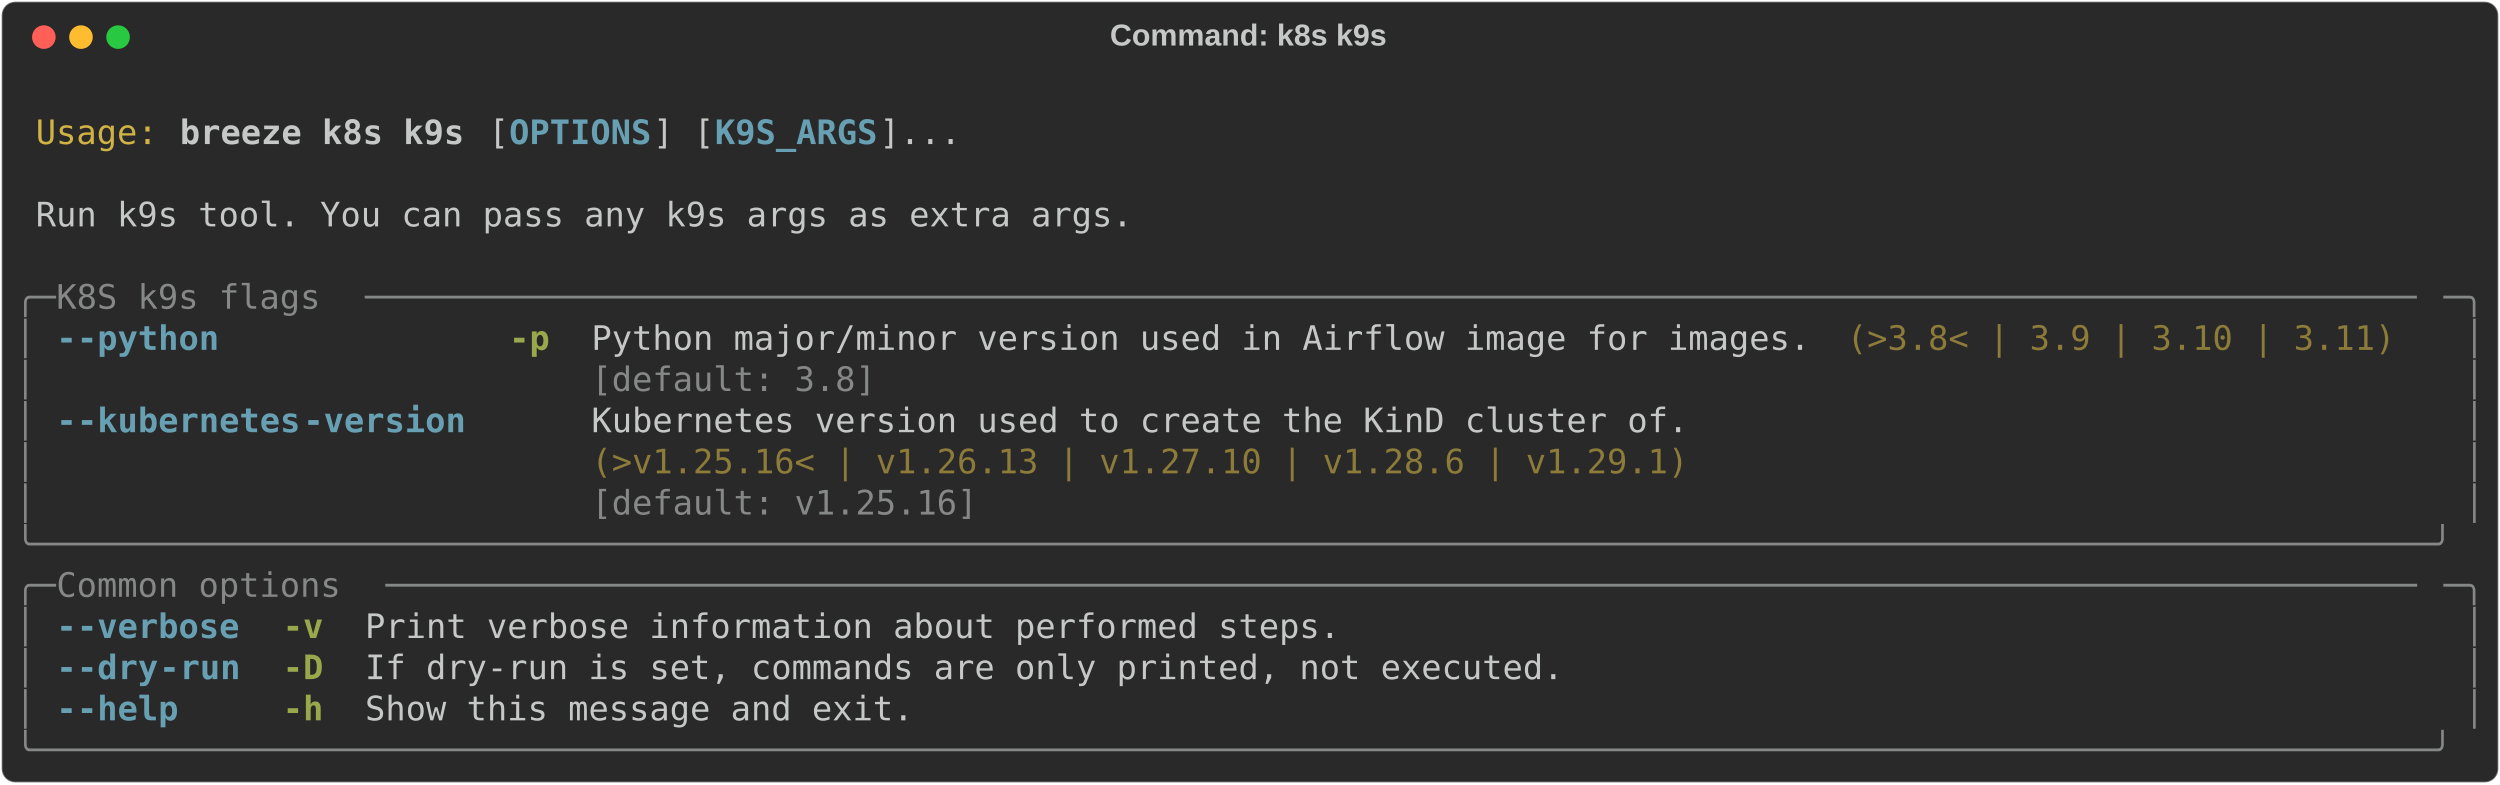
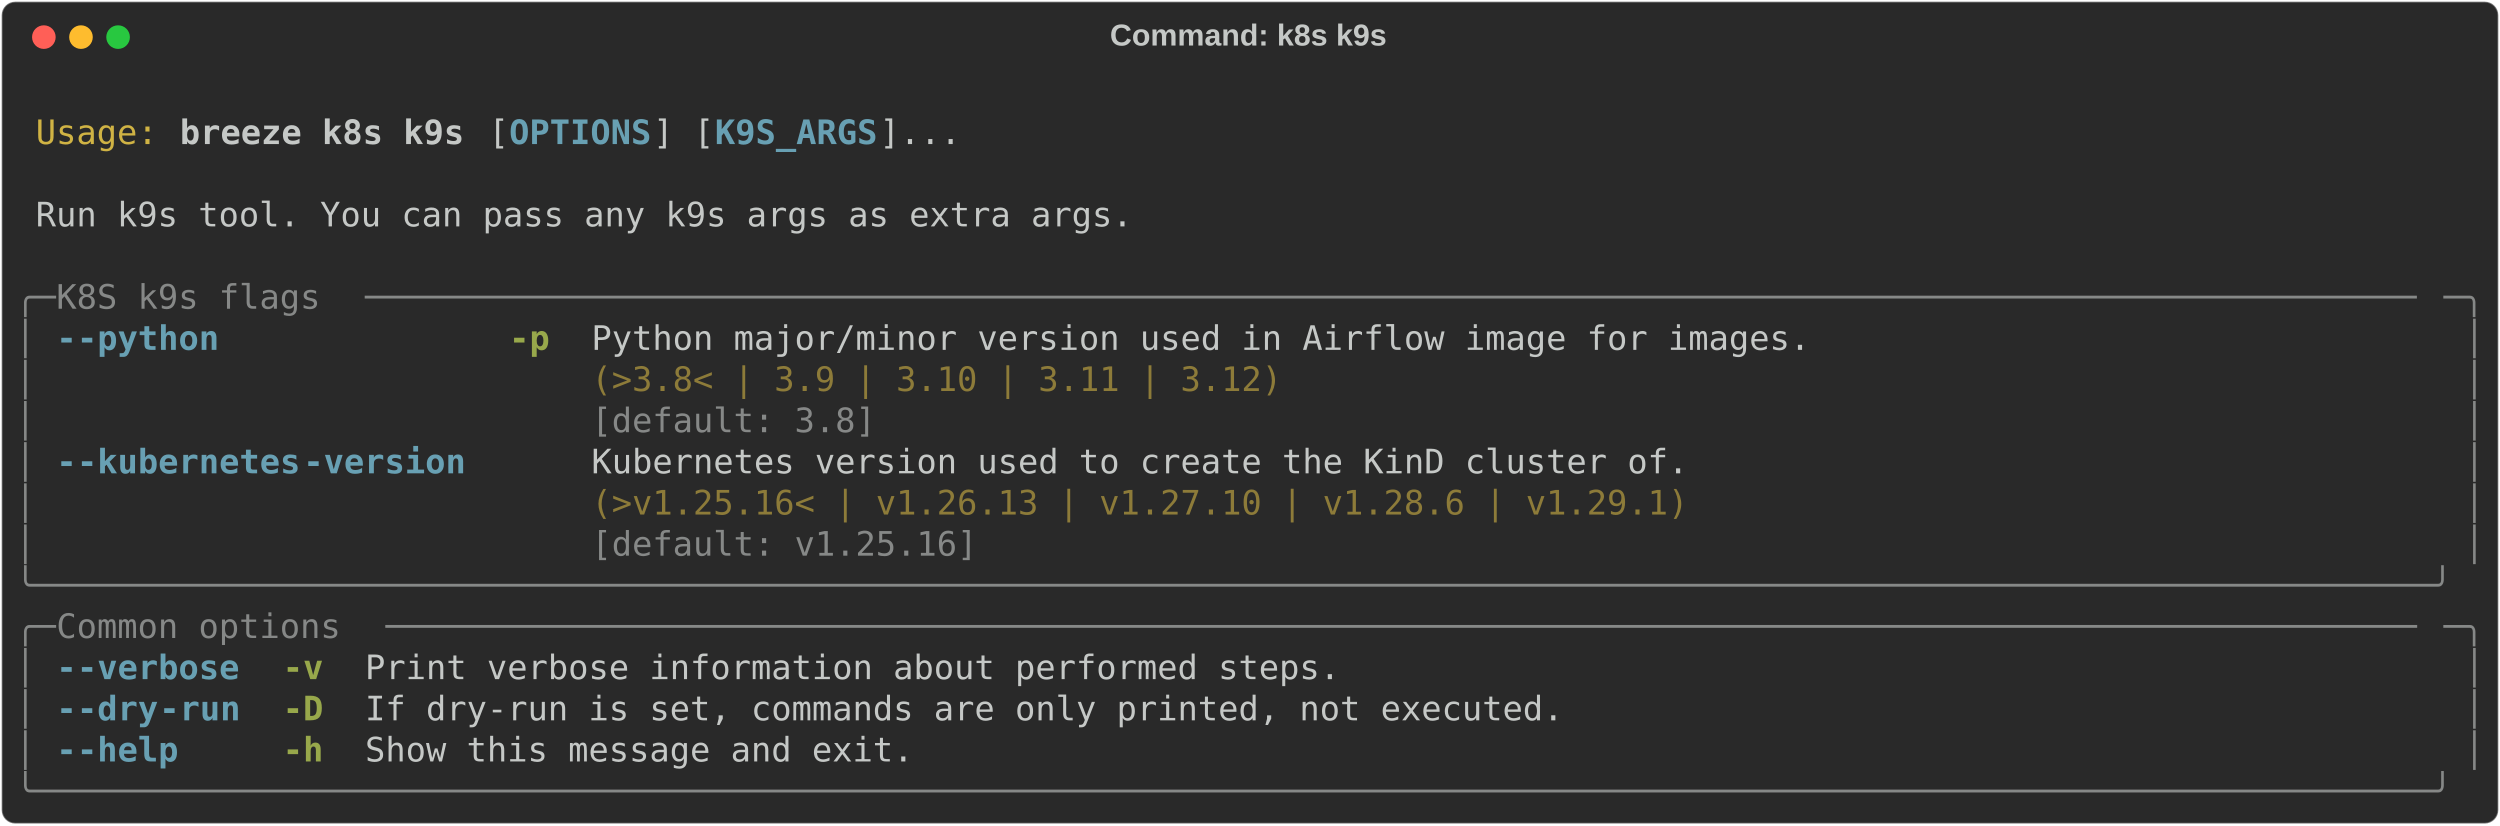
- <svg xmlns="http://www.w3.org/2000/svg" class="rich-terminal" viewBox="0 0 1482 464.8">
+ <svg xmlns="http://www.w3.org/2000/svg" class="rich-terminal" viewBox="0 0 1482 489.2">
  <style>

    @font-face {
        font-family: "Fira Code";
        src: local("FiraCode-Regular"),
                url("https://cdnjs.cloudflare.com/ajax/libs/firacode/6.2.0/woff2/FiraCode-Regular.woff2") format("woff2"),
                url("https://cdnjs.cloudflare.com/ajax/libs/firacode/6.2.0/woff/FiraCode-Regular.woff") format("woff");
        font-style: normal;
        font-weight: 400;
    }
    @font-face {
        font-family: "Fira Code";
        src: local("FiraCode-Bold"),
                url("https://cdnjs.cloudflare.com/ajax/libs/firacode/6.2.0/woff2/FiraCode-Bold.woff2") format("woff2"),
                url("https://cdnjs.cloudflare.com/ajax/libs/firacode/6.2.0/woff/FiraCode-Bold.woff") format("woff");
        font-style: bold;
        font-weight: 700;
    }

    .breeze-k8s-k9s-matrix {
        font-family: Fira Code, monospace;
        font-size: 20px;
        line-height: 24.4px;
        font-variant-east-asian: full-width;
    }

    .breeze-k8s-k9s-title {
        font-size: 18px;
        font-weight: bold;
        font-family: arial;
    }

    .breeze-k8s-k9s-r1 { fill: #c5c8c6 }
.breeze-k8s-k9s-r2 { fill: #d0b344 }
.breeze-k8s-k9s-r3 { fill: #c5c8c6;font-weight: bold }
.breeze-k8s-k9s-r4 { fill: #68a0b3;font-weight: bold }
.breeze-k8s-k9s-r5 { fill: #868887 }
.breeze-k8s-k9s-r6 { fill: #98a84b;font-weight: bold }
.breeze-k8s-k9s-r7 { fill: #8d7b39 }
    </style>
  <defs>
    <clipPath id="breeze-k8s-k9s-clip-terminal">
-       <rect x="0" y="0" width="1463.0" height="413.8" />
+       <rect x="0" y="0" width="1463.0" height="438.2" />
    </clipPath>
    <clipPath id="breeze-k8s-k9s-line-0">
      <rect x="0" y="1.5" width="1464" height="24.65" />
    </clipPath>
    <clipPath id="breeze-k8s-k9s-line-1">
      <rect x="0" y="25.9" width="1464" height="24.65" />
    </clipPath>
    <clipPath id="breeze-k8s-k9s-line-2">
      <rect x="0" y="50.3" width="1464" height="24.65" />
    </clipPath>
    <clipPath id="breeze-k8s-k9s-line-3">
      <rect x="0" y="74.7" width="1464" height="24.65" />
    </clipPath>
    <clipPath id="breeze-k8s-k9s-line-4">
      <rect x="0" y="99.1" width="1464" height="24.65" />
    </clipPath>
    <clipPath id="breeze-k8s-k9s-line-5">
      <rect x="0" y="123.5" width="1464" height="24.65" />
    </clipPath>
    <clipPath id="breeze-k8s-k9s-line-6">
      <rect x="0" y="147.9" width="1464" height="24.65" />
    </clipPath>
    <clipPath id="breeze-k8s-k9s-line-7">
      <rect x="0" y="172.3" width="1464" height="24.65" />
    </clipPath>
    <clipPath id="breeze-k8s-k9s-line-8">
      <rect x="0" y="196.7" width="1464" height="24.65" />
    </clipPath>
    <clipPath id="breeze-k8s-k9s-line-9">
      <rect x="0" y="221.1" width="1464" height="24.65" />
    </clipPath>
    <clipPath id="breeze-k8s-k9s-line-10">
      <rect x="0" y="245.5" width="1464" height="24.65" />
    </clipPath>
    <clipPath id="breeze-k8s-k9s-line-11">
      <rect x="0" y="269.9" width="1464" height="24.65" />
    </clipPath>
    <clipPath id="breeze-k8s-k9s-line-12">
      <rect x="0" y="294.3" width="1464" height="24.65" />
    </clipPath>
    <clipPath id="breeze-k8s-k9s-line-13">
      <rect x="0" y="318.7" width="1464" height="24.65" />
    </clipPath>
    <clipPath id="breeze-k8s-k9s-line-14">
      <rect x="0" y="343.1" width="1464" height="24.65" />
    </clipPath>
    <clipPath id="breeze-k8s-k9s-line-15">
      <rect x="0" y="367.5" width="1464" height="24.65" />
    </clipPath>
+     <clipPath id="breeze-k8s-k9s-line-16">
+       <rect x="0" y="391.9" width="1464" height="24.65" />
+     </clipPath>
  </defs>
-   <rect fill="#292929" stroke="rgba(255,255,255,0.35)" stroke-width="1" x="1" y="1" width="1480" height="462.8" rx="8" />
+   <rect fill="#292929" stroke="rgba(255,255,255,0.35)" stroke-width="1" x="1" y="1" width="1480" height="487.2" rx="8" />
  <text class="breeze-k8s-k9s-title" fill="#c5c8c6" text-anchor="middle" x="740" y="27">Command: k8s k9s</text>
  <g transform="translate(26,22)">
    <circle cx="0" cy="0" r="7" fill="#ff5f57" />
    <circle cx="22" cy="0" r="7" fill="#febc2e" />
    <circle cx="44" cy="0" r="7" fill="#28c840" />
  </g>
  <g transform="translate(9, 41)" clip-path="url(#breeze-k8s-k9s-clip-terminal)">
    <g class="breeze-k8s-k9s-matrix">
      <text class="breeze-k8s-k9s-r1" x="1464" y="20" textLength="12.2" clip-path="url(#breeze-k8s-k9s-line-0)">
</text>
      <text class="breeze-k8s-k9s-r2" x="12.2" y="44.4" textLength="73.2" clip-path="url(#breeze-k8s-k9s-line-1)">Usage:</text>
      <text class="breeze-k8s-k9s-r3" x="97.6" y="44.4" textLength="170.8" clip-path="url(#breeze-k8s-k9s-line-1)">breeze k8s k9s</text>
      <text class="breeze-k8s-k9s-r1" x="280.6" y="44.4" textLength="12.2" clip-path="url(#breeze-k8s-k9s-line-1)">[</text>
      <text class="breeze-k8s-k9s-r4" x="292.8" y="44.4" textLength="85.4" clip-path="url(#breeze-k8s-k9s-line-1)">OPTIONS</text>
      <text class="breeze-k8s-k9s-r1" x="378.2" y="44.4" textLength="36.6" clip-path="url(#breeze-k8s-k9s-line-1)">] [</text>
      <text class="breeze-k8s-k9s-r4" x="414.8" y="44.4" textLength="97.6" clip-path="url(#breeze-k8s-k9s-line-1)">K9S_ARGS</text>
      <text class="breeze-k8s-k9s-r1" x="512.4" y="44.4" textLength="48.8" clip-path="url(#breeze-k8s-k9s-line-1)">]...</text>
      <text class="breeze-k8s-k9s-r1" x="1464" y="44.4" textLength="12.2" clip-path="url(#breeze-k8s-k9s-line-1)">
</text>
      <text class="breeze-k8s-k9s-r1" x="1464" y="68.8" textLength="12.2" clip-path="url(#breeze-k8s-k9s-line-2)">
</text>
      <text class="breeze-k8s-k9s-r1" x="12.2" y="93.2" textLength="658.8" clip-path="url(#breeze-k8s-k9s-line-3)">Run k9s tool. You can pass any k9s args as extra args.</text>
      <text class="breeze-k8s-k9s-r1" x="1464" y="93.2" textLength="12.2" clip-path="url(#breeze-k8s-k9s-line-3)">
</text>
      <text class="breeze-k8s-k9s-r1" x="1464" y="117.6" textLength="12.2" clip-path="url(#breeze-k8s-k9s-line-4)">
</text>
      <text class="breeze-k8s-k9s-r5" x="0" y="142" textLength="24.4" clip-path="url(#breeze-k8s-k9s-line-5)">╭─</text>
      <text class="breeze-k8s-k9s-r5" x="24.4" y="142" textLength="183" clip-path="url(#breeze-k8s-k9s-line-5)"> K8S k9s flags </text>
      <text class="breeze-k8s-k9s-r5" x="207.4" y="142" textLength="1232.2" clip-path="url(#breeze-k8s-k9s-line-5)">─────────────────────────────────────────────────────────────────────────────────────────────────────</text>
      <text class="breeze-k8s-k9s-r5" x="1439.6" y="142" textLength="24.4" clip-path="url(#breeze-k8s-k9s-line-5)">─╮</text>
      <text class="breeze-k8s-k9s-r1" x="1464" y="142" textLength="12.2" clip-path="url(#breeze-k8s-k9s-line-5)">
</text>
      <text class="breeze-k8s-k9s-r5" x="0" y="166.4" textLength="12.2" clip-path="url(#breeze-k8s-k9s-line-6)">│</text>
      <text class="breeze-k8s-k9s-r4" x="24.4" y="166.4" textLength="12.2" clip-path="url(#breeze-k8s-k9s-line-6)">-</text>
      <text class="breeze-k8s-k9s-r4" x="36.6" y="166.4" textLength="85.4" clip-path="url(#breeze-k8s-k9s-line-6)">-python</text>
      <text class="breeze-k8s-k9s-r6" x="292.8" y="166.4" textLength="24.4" clip-path="url(#breeze-k8s-k9s-line-6)">-p</text>
      <text class="breeze-k8s-k9s-r1" x="341.6" y="166.4" textLength="732" clip-path="url(#breeze-k8s-k9s-line-6)">Python major/minor version used in Airflow image for images.</text>
-       <text class="breeze-k8s-k9s-r7" x="1085.8" y="166.4" textLength="329.4" clip-path="url(#breeze-k8s-k9s-line-6)">(&gt;3.8&lt; | 3.9 | 3.10 | 3.11)</text>
      <text class="breeze-k8s-k9s-r5" x="1451.8" y="166.4" textLength="12.2" clip-path="url(#breeze-k8s-k9s-line-6)">│</text>
      <text class="breeze-k8s-k9s-r1" x="1464" y="166.4" textLength="12.2" clip-path="url(#breeze-k8s-k9s-line-6)">
</text>
      <text class="breeze-k8s-k9s-r5" x="0" y="190.8" textLength="12.2" clip-path="url(#breeze-k8s-k9s-line-7)">│</text>
-       <text class="breeze-k8s-k9s-r5" x="341.6" y="190.8" textLength="732" clip-path="url(#breeze-k8s-k9s-line-7)">[default: 3.8]                                              </text>
+       <text class="breeze-k8s-k9s-r7" x="341.6" y="190.8" textLength="732" clip-path="url(#breeze-k8s-k9s-line-7)">(&gt;3.8&lt; | 3.9 | 3.10 | 3.11 | 3.12)                          </text>
      <text class="breeze-k8s-k9s-r5" x="1451.8" y="190.8" textLength="12.2" clip-path="url(#breeze-k8s-k9s-line-7)">│</text>
      <text class="breeze-k8s-k9s-r1" x="1464" y="190.8" textLength="12.2" clip-path="url(#breeze-k8s-k9s-line-7)">
</text>
      <text class="breeze-k8s-k9s-r5" x="0" y="215.2" textLength="12.2" clip-path="url(#breeze-k8s-k9s-line-8)">│</text>
-       <text class="breeze-k8s-k9s-r4" x="24.4" y="215.2" textLength="12.2" clip-path="url(#breeze-k8s-k9s-line-8)">-</text>
-       <text class="breeze-k8s-k9s-r4" x="36.6" y="215.2" textLength="134.2" clip-path="url(#breeze-k8s-k9s-line-8)">-kubernetes</text>
-       <text class="breeze-k8s-k9s-r4" x="170.8" y="215.2" textLength="97.6" clip-path="url(#breeze-k8s-k9s-line-8)">-version</text>
-       <text class="breeze-k8s-k9s-r1" x="341.6" y="215.2" textLength="658.8" clip-path="url(#breeze-k8s-k9s-line-8)">Kubernetes version used to create the KinD cluster of.</text>
+       <text class="breeze-k8s-k9s-r5" x="341.6" y="215.2" textLength="732" clip-path="url(#breeze-k8s-k9s-line-8)">[default: 3.8]                                              </text>
      <text class="breeze-k8s-k9s-r5" x="1451.8" y="215.2" textLength="12.2" clip-path="url(#breeze-k8s-k9s-line-8)">│</text>
      <text class="breeze-k8s-k9s-r1" x="1464" y="215.2" textLength="12.2" clip-path="url(#breeze-k8s-k9s-line-8)">
</text>
      <text class="breeze-k8s-k9s-r5" x="0" y="239.6" textLength="12.2" clip-path="url(#breeze-k8s-k9s-line-9)">│</text>
-       <text class="breeze-k8s-k9s-r7" x="341.6" y="239.6" textLength="658.8" clip-path="url(#breeze-k8s-k9s-line-9)">(&gt;v1.25.16&lt; | v1.26.13 | v1.27.10 | v1.28.6 | v1.29.1)</text>
+       <text class="breeze-k8s-k9s-r4" x="24.4" y="239.6" textLength="12.2" clip-path="url(#breeze-k8s-k9s-line-9)">-</text>
+       <text class="breeze-k8s-k9s-r4" x="36.6" y="239.6" textLength="134.2" clip-path="url(#breeze-k8s-k9s-line-9)">-kubernetes</text>
+       <text class="breeze-k8s-k9s-r4" x="170.8" y="239.6" textLength="97.6" clip-path="url(#breeze-k8s-k9s-line-9)">-version</text>
+       <text class="breeze-k8s-k9s-r1" x="341.6" y="239.6" textLength="658.8" clip-path="url(#breeze-k8s-k9s-line-9)">Kubernetes version used to create the KinD cluster of.</text>
      <text class="breeze-k8s-k9s-r5" x="1451.8" y="239.6" textLength="12.2" clip-path="url(#breeze-k8s-k9s-line-9)">│</text>
      <text class="breeze-k8s-k9s-r1" x="1464" y="239.6" textLength="12.2" clip-path="url(#breeze-k8s-k9s-line-9)">
</text>
      <text class="breeze-k8s-k9s-r5" x="0" y="264" textLength="12.2" clip-path="url(#breeze-k8s-k9s-line-10)">│</text>
-       <text class="breeze-k8s-k9s-r5" x="341.6" y="264" textLength="658.8" clip-path="url(#breeze-k8s-k9s-line-10)">[default: v1.25.16]                                   </text>
+       <text class="breeze-k8s-k9s-r7" x="341.6" y="264" textLength="658.8" clip-path="url(#breeze-k8s-k9s-line-10)">(&gt;v1.25.16&lt; | v1.26.13 | v1.27.10 | v1.28.6 | v1.29.1)</text>
      <text class="breeze-k8s-k9s-r5" x="1451.8" y="264" textLength="12.2" clip-path="url(#breeze-k8s-k9s-line-10)">│</text>
      <text class="breeze-k8s-k9s-r1" x="1464" y="264" textLength="12.2" clip-path="url(#breeze-k8s-k9s-line-10)">
</text>
-       <text class="breeze-k8s-k9s-r5" x="0" y="288.4" textLength="1464" clip-path="url(#breeze-k8s-k9s-line-11)">╰──────────────────────────────────────────────────────────────────────────────────────────────────────────────────────╯</text>
+       <text class="breeze-k8s-k9s-r5" x="0" y="288.4" textLength="12.2" clip-path="url(#breeze-k8s-k9s-line-11)">│</text>
+       <text class="breeze-k8s-k9s-r5" x="341.6" y="288.4" textLength="658.8" clip-path="url(#breeze-k8s-k9s-line-11)">[default: v1.25.16]                                   </text>
+       <text class="breeze-k8s-k9s-r5" x="1451.8" y="288.4" textLength="12.2" clip-path="url(#breeze-k8s-k9s-line-11)">│</text>
      <text class="breeze-k8s-k9s-r1" x="1464" y="288.4" textLength="12.2" clip-path="url(#breeze-k8s-k9s-line-11)">
</text>
-       <text class="breeze-k8s-k9s-r5" x="0" y="312.8" textLength="24.4" clip-path="url(#breeze-k8s-k9s-line-12)">╭─</text>
-       <text class="breeze-k8s-k9s-r5" x="24.4" y="312.8" textLength="195.2" clip-path="url(#breeze-k8s-k9s-line-12)"> Common options </text>
-       <text class="breeze-k8s-k9s-r5" x="219.6" y="312.8" textLength="1220" clip-path="url(#breeze-k8s-k9s-line-12)">────────────────────────────────────────────────────────────────────────────────────────────────────</text>
-       <text class="breeze-k8s-k9s-r5" x="1439.6" y="312.8" textLength="24.4" clip-path="url(#breeze-k8s-k9s-line-12)">─╮</text>
+       <text class="breeze-k8s-k9s-r5" x="0" y="312.8" textLength="1464" clip-path="url(#breeze-k8s-k9s-line-12)">╰──────────────────────────────────────────────────────────────────────────────────────────────────────────────────────╯</text>
      <text class="breeze-k8s-k9s-r1" x="1464" y="312.8" textLength="12.2" clip-path="url(#breeze-k8s-k9s-line-12)">
</text>
-       <text class="breeze-k8s-k9s-r5" x="0" y="337.2" textLength="12.2" clip-path="url(#breeze-k8s-k9s-line-13)">│</text>
-       <text class="breeze-k8s-k9s-r4" x="24.4" y="337.2" textLength="12.2" clip-path="url(#breeze-k8s-k9s-line-13)">-</text>
-       <text class="breeze-k8s-k9s-r4" x="36.6" y="337.2" textLength="97.6" clip-path="url(#breeze-k8s-k9s-line-13)">-verbose</text>
-       <text class="breeze-k8s-k9s-r6" x="158.6" y="337.2" textLength="24.4" clip-path="url(#breeze-k8s-k9s-line-13)">-v</text>
-       <text class="breeze-k8s-k9s-r1" x="207.4" y="337.2" textLength="585.6" clip-path="url(#breeze-k8s-k9s-line-13)">Print verbose information about performed steps.</text>
-       <text class="breeze-k8s-k9s-r5" x="1451.8" y="337.2" textLength="12.2" clip-path="url(#breeze-k8s-k9s-line-13)">│</text>
+       <text class="breeze-k8s-k9s-r5" x="0" y="337.2" textLength="24.4" clip-path="url(#breeze-k8s-k9s-line-13)">╭─</text>
+       <text class="breeze-k8s-k9s-r5" x="24.4" y="337.2" textLength="195.2" clip-path="url(#breeze-k8s-k9s-line-13)"> Common options </text>
+       <text class="breeze-k8s-k9s-r5" x="219.6" y="337.2" textLength="1220" clip-path="url(#breeze-k8s-k9s-line-13)">────────────────────────────────────────────────────────────────────────────────────────────────────</text>
+       <text class="breeze-k8s-k9s-r5" x="1439.6" y="337.2" textLength="24.4" clip-path="url(#breeze-k8s-k9s-line-13)">─╮</text>
      <text class="breeze-k8s-k9s-r1" x="1464" y="337.2" textLength="12.2" clip-path="url(#breeze-k8s-k9s-line-13)">
</text>
      <text class="breeze-k8s-k9s-r5" x="0" y="361.6" textLength="12.2" clip-path="url(#breeze-k8s-k9s-line-14)">│</text>
      <text class="breeze-k8s-k9s-r4" x="24.4" y="361.6" textLength="12.2" clip-path="url(#breeze-k8s-k9s-line-14)">-</text>
-       <text class="breeze-k8s-k9s-r4" x="36.6" y="361.6" textLength="48.8" clip-path="url(#breeze-k8s-k9s-line-14)">-dry</text>
-       <text class="breeze-k8s-k9s-r4" x="85.4" y="361.6" textLength="48.8" clip-path="url(#breeze-k8s-k9s-line-14)">-run</text>
-       <text class="breeze-k8s-k9s-r6" x="158.6" y="361.6" textLength="24.4" clip-path="url(#breeze-k8s-k9s-line-14)">-D</text>
-       <text class="breeze-k8s-k9s-r1" x="207.4" y="361.6" textLength="719.8" clip-path="url(#breeze-k8s-k9s-line-14)">If dry-run is set, commands are only printed, not executed.</text>
+       <text class="breeze-k8s-k9s-r4" x="36.6" y="361.6" textLength="97.6" clip-path="url(#breeze-k8s-k9s-line-14)">-verbose</text>
+       <text class="breeze-k8s-k9s-r6" x="158.6" y="361.6" textLength="24.4" clip-path="url(#breeze-k8s-k9s-line-14)">-v</text>
+       <text class="breeze-k8s-k9s-r1" x="207.4" y="361.6" textLength="585.6" clip-path="url(#breeze-k8s-k9s-line-14)">Print verbose information about performed steps.</text>
      <text class="breeze-k8s-k9s-r5" x="1451.8" y="361.6" textLength="12.2" clip-path="url(#breeze-k8s-k9s-line-14)">│</text>
      <text class="breeze-k8s-k9s-r1" x="1464" y="361.6" textLength="12.2" clip-path="url(#breeze-k8s-k9s-line-14)">
</text>
      <text class="breeze-k8s-k9s-r5" x="0" y="386" textLength="12.2" clip-path="url(#breeze-k8s-k9s-line-15)">│</text>
      <text class="breeze-k8s-k9s-r4" x="24.4" y="386" textLength="12.2" clip-path="url(#breeze-k8s-k9s-line-15)">-</text>
-       <text class="breeze-k8s-k9s-r4" x="36.6" y="386" textLength="61" clip-path="url(#breeze-k8s-k9s-line-15)">-help</text>
-       <text class="breeze-k8s-k9s-r6" x="158.6" y="386" textLength="24.4" clip-path="url(#breeze-k8s-k9s-line-15)">-h</text>
-       <text class="breeze-k8s-k9s-r1" x="207.4" y="386" textLength="329.4" clip-path="url(#breeze-k8s-k9s-line-15)">Show this message and exit.</text>
+       <text class="breeze-k8s-k9s-r4" x="36.6" y="386" textLength="48.8" clip-path="url(#breeze-k8s-k9s-line-15)">-dry</text>
+       <text class="breeze-k8s-k9s-r4" x="85.4" y="386" textLength="48.8" clip-path="url(#breeze-k8s-k9s-line-15)">-run</text>
+       <text class="breeze-k8s-k9s-r6" x="158.6" y="386" textLength="24.4" clip-path="url(#breeze-k8s-k9s-line-15)">-D</text>
+       <text class="breeze-k8s-k9s-r1" x="207.4" y="386" textLength="719.8" clip-path="url(#breeze-k8s-k9s-line-15)">If dry-run is set, commands are only printed, not executed.</text>
      <text class="breeze-k8s-k9s-r5" x="1451.8" y="386" textLength="12.2" clip-path="url(#breeze-k8s-k9s-line-15)">│</text>
      <text class="breeze-k8s-k9s-r1" x="1464" y="386" textLength="12.2" clip-path="url(#breeze-k8s-k9s-line-15)">
</text>
-       <text class="breeze-k8s-k9s-r5" x="0" y="410.4" textLength="1464" clip-path="url(#breeze-k8s-k9s-line-16)">╰──────────────────────────────────────────────────────────────────────────────────────────────────────────────────────╯</text>
+       <text class="breeze-k8s-k9s-r5" x="0" y="410.4" textLength="12.2" clip-path="url(#breeze-k8s-k9s-line-16)">│</text>
+       <text class="breeze-k8s-k9s-r4" x="24.4" y="410.4" textLength="12.2" clip-path="url(#breeze-k8s-k9s-line-16)">-</text>
+       <text class="breeze-k8s-k9s-r4" x="36.6" y="410.4" textLength="61" clip-path="url(#breeze-k8s-k9s-line-16)">-help</text>
+       <text class="breeze-k8s-k9s-r6" x="158.6" y="410.4" textLength="24.4" clip-path="url(#breeze-k8s-k9s-line-16)">-h</text>
+       <text class="breeze-k8s-k9s-r1" x="207.4" y="410.4" textLength="329.4" clip-path="url(#breeze-k8s-k9s-line-16)">Show this message and exit.</text>
+       <text class="breeze-k8s-k9s-r5" x="1451.8" y="410.4" textLength="12.2" clip-path="url(#breeze-k8s-k9s-line-16)">│</text>
      <text class="breeze-k8s-k9s-r1" x="1464" y="410.4" textLength="12.2" clip-path="url(#breeze-k8s-k9s-line-16)">
+ </text>
+       <text class="breeze-k8s-k9s-r5" x="0" y="434.8" textLength="1464" clip-path="url(#breeze-k8s-k9s-line-17)">╰──────────────────────────────────────────────────────────────────────────────────────────────────────────────────────╯</text>
+       <text class="breeze-k8s-k9s-r1" x="1464" y="434.8" textLength="12.2" clip-path="url(#breeze-k8s-k9s-line-17)">
</text>
    </g>
  </g>
</svg>
